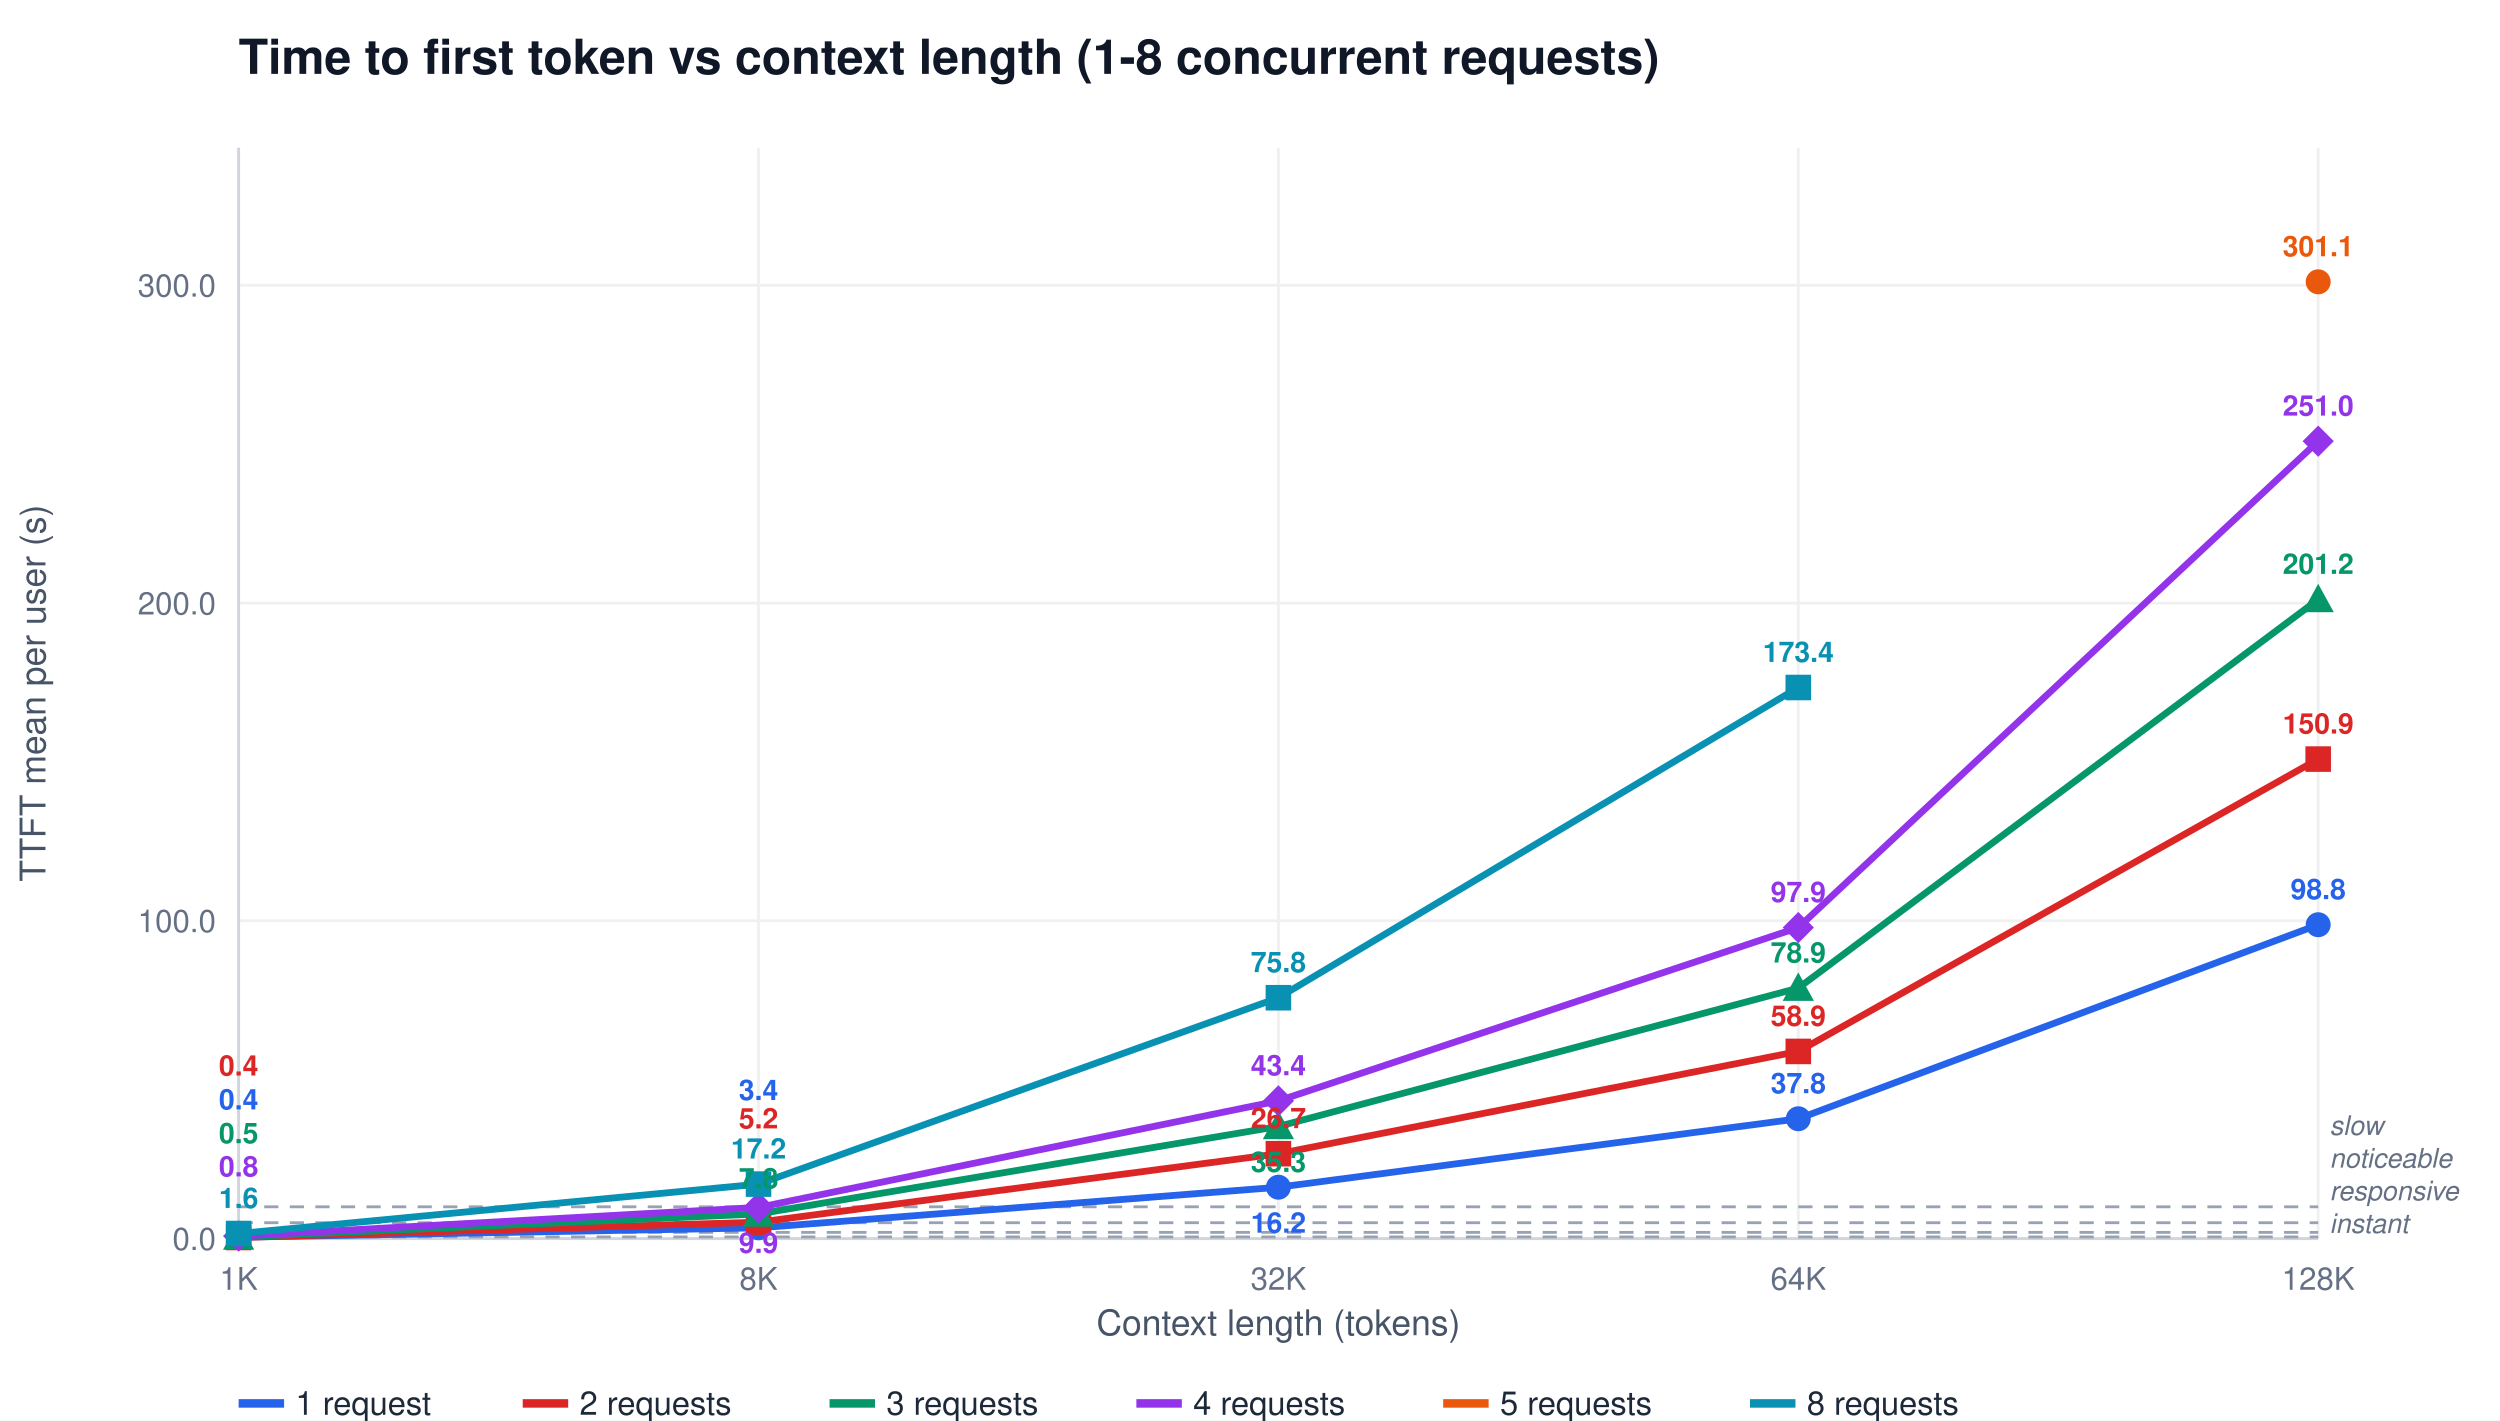
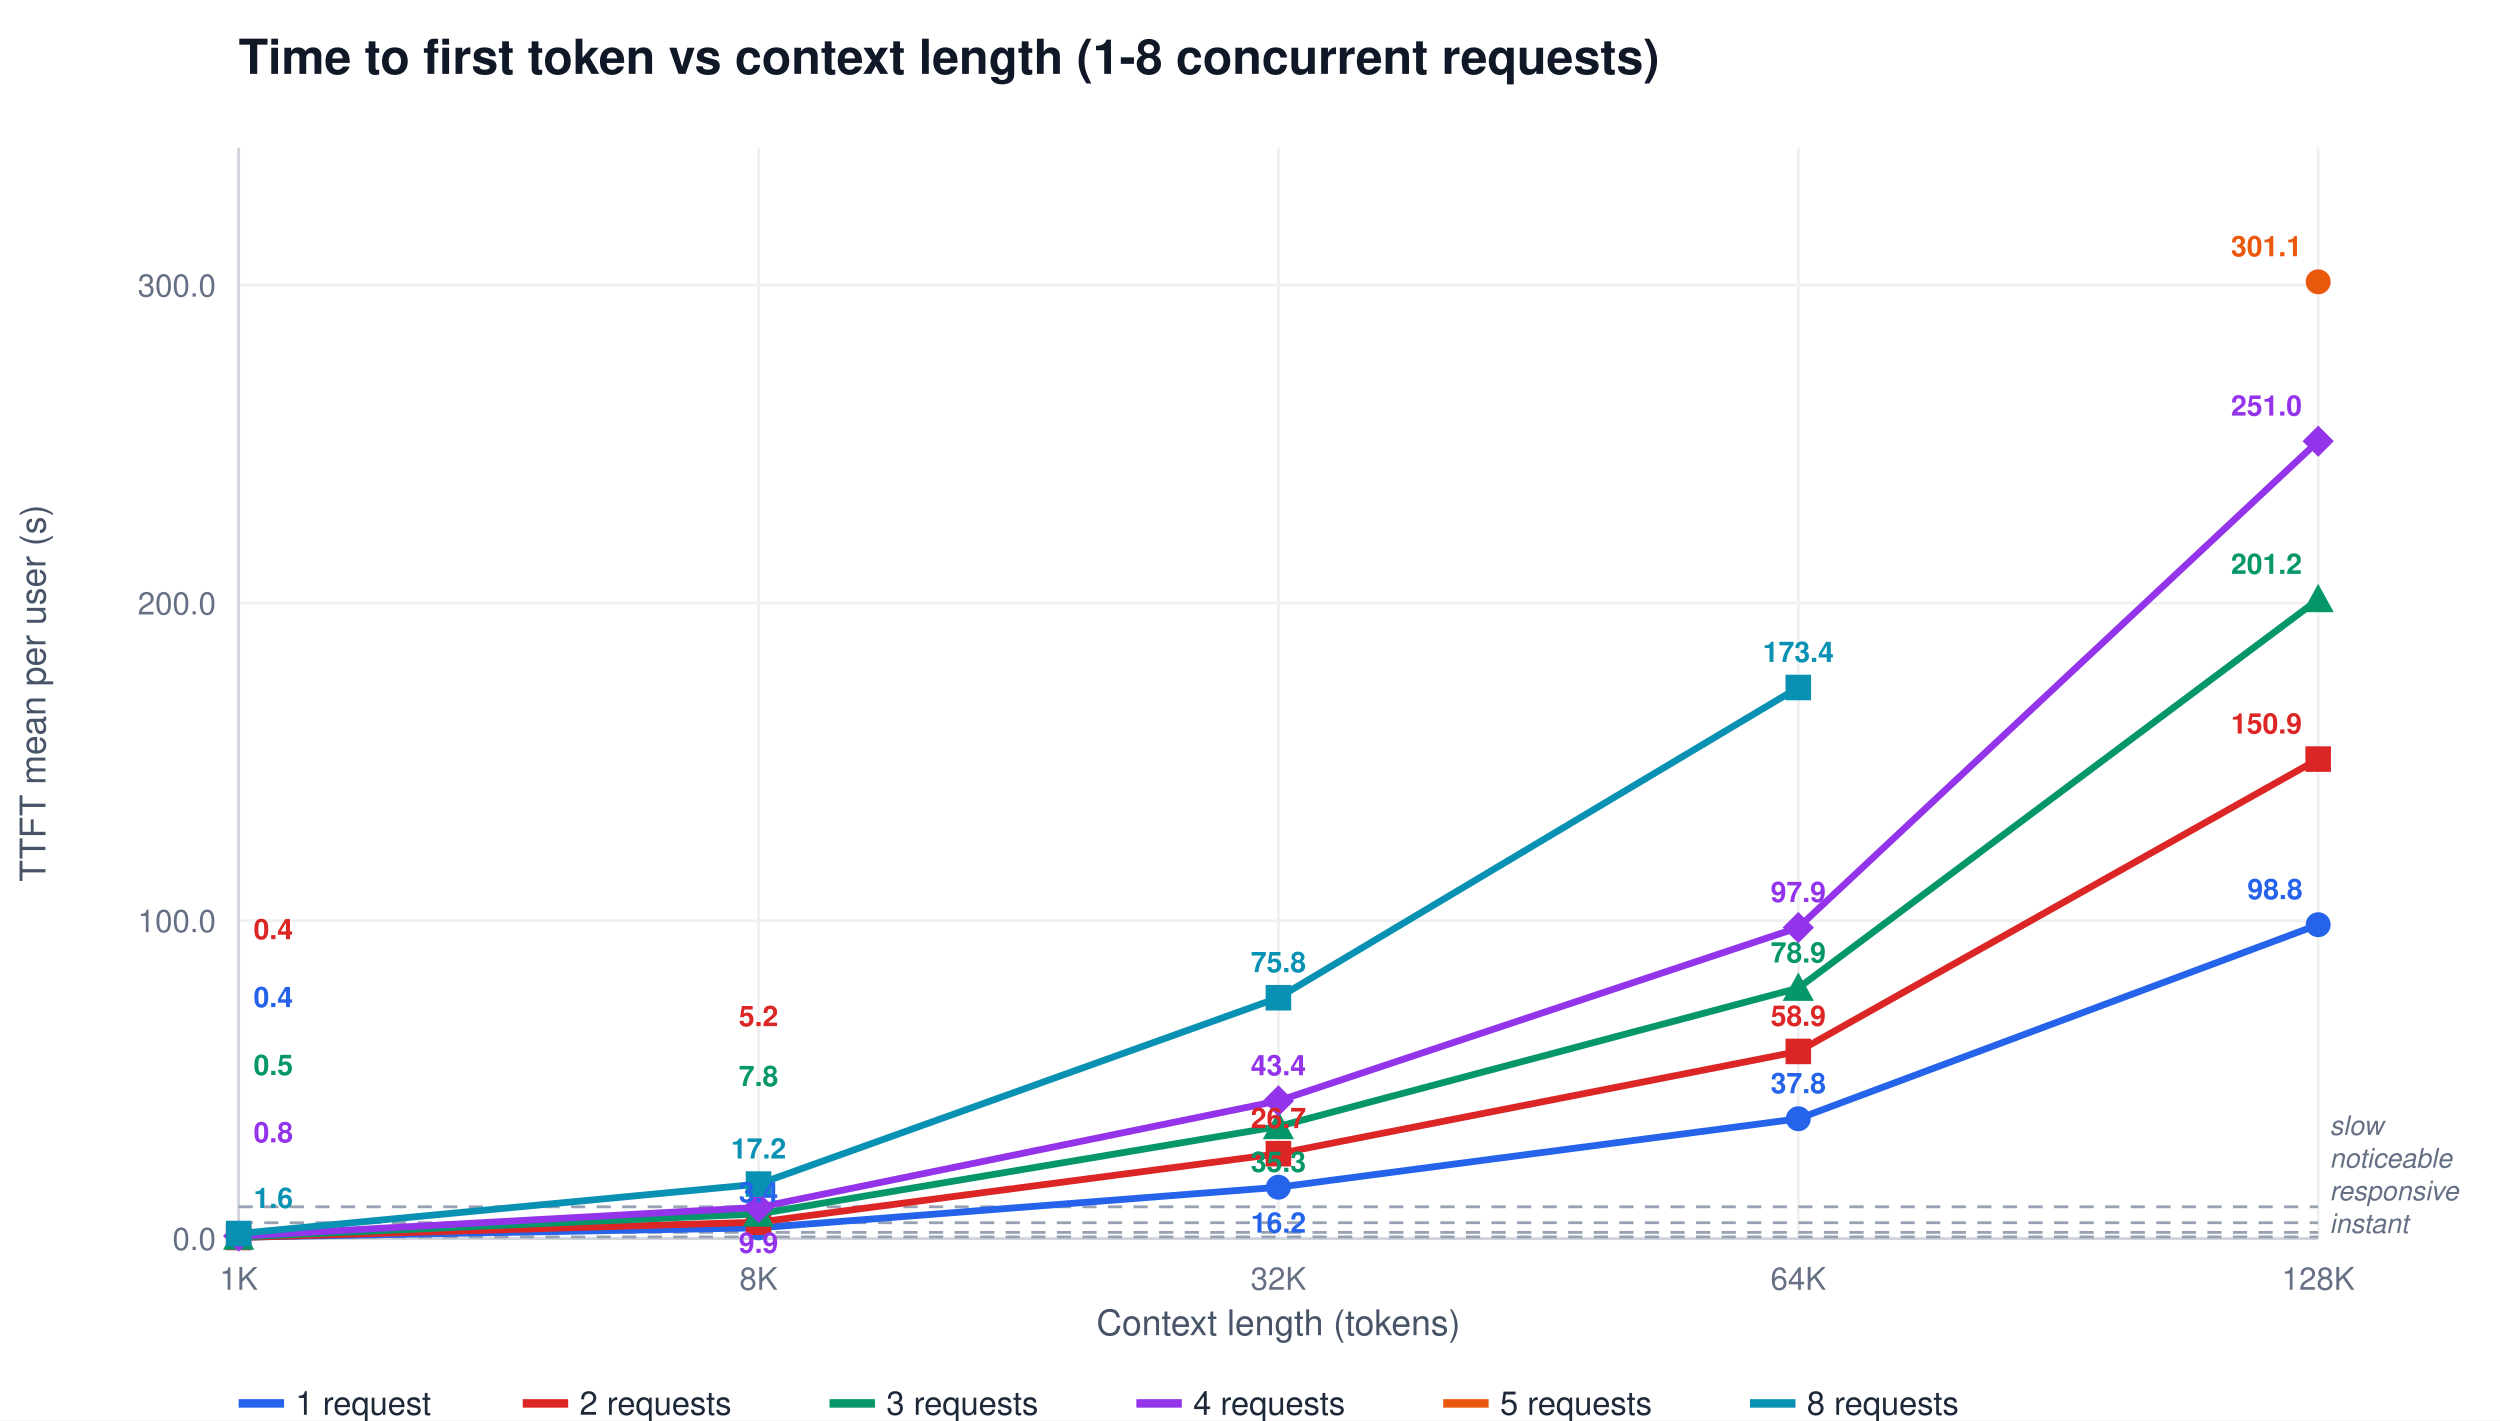
<svg xmlns="http://www.w3.org/2000/svg" width="880" height="500" viewBox="0 0 880 500" font-family="Segoe UI, Helvetica, Arial, sans-serif">
  <rect width="880" height="500" fill="#ffffff" />
  <text x="84" y="26" font-size="17" font-weight="600" fill="#101828">Time to first token vs context length (1-8 concurrent requests)</text>
  <line x1="84" y1="436.0" x2="816" y2="436.0" stroke="#f0f0f0" stroke-width="1" />
  <text x="76" y="440.0" font-size="11" fill="#667085" text-anchor="end">0.0</text>
  <line x1="84" y1="324.1" x2="816" y2="324.1" stroke="#f0f0f0" stroke-width="1" />
  <text x="76" y="328.1" font-size="11" fill="#667085" text-anchor="end">100.0</text>
  <line x1="84" y1="212.3" x2="816" y2="212.3" stroke="#f0f0f0" stroke-width="1" />
  <text x="76" y="216.3" font-size="11" fill="#667085" text-anchor="end">200.0</text>
  <line x1="84" y1="100.4" x2="816" y2="100.4" stroke="#f0f0f0" stroke-width="1" />
  <text x="76" y="104.4" font-size="11" fill="#667085" text-anchor="end">300.0</text>
  <line x1="84.0" y1="52" x2="84.0" y2="436" stroke="#f0f0f0" stroke-width="1" />
  <text x="84.0" y="454" font-size="11" fill="#667085" text-anchor="middle">1K</text>
  <line x1="267.0" y1="52" x2="267.0" y2="436" stroke="#f0f0f0" stroke-width="1" />
  <text x="267.0" y="454" font-size="11" fill="#667085" text-anchor="middle">8K</text>
  <line x1="450.0" y1="52" x2="450.0" y2="436" stroke="#f0f0f0" stroke-width="1" />
  <text x="450.0" y="454" font-size="11" fill="#667085" text-anchor="middle">32K</text>
  <line x1="633.0" y1="52" x2="633.0" y2="436" stroke="#f0f0f0" stroke-width="1" />
  <text x="633.0" y="454" font-size="11" fill="#667085" text-anchor="middle">64K</text>
  <line x1="816.0" y1="52" x2="816.0" y2="436" stroke="#f0f0f0" stroke-width="1" />
  <text x="816.0" y="454" font-size="11" fill="#667085" text-anchor="middle">128K</text>
  <line x1="84" y1="436" x2="816" y2="436" stroke="#d0d5dd" stroke-width="1" />
  <line x1="84" y1="52" x2="84" y2="436" stroke="#d0d5dd" stroke-width="1" />
  <line x1="84" y1="424.8" x2="816" y2="424.8" stroke="#98a2b3" stroke-width="1" stroke-dasharray="5 4" />
  <text x="820" y="399.5" font-size="9.5" fill="#667085" font-style="italic">slow</text>
  <line x1="84" y1="430.4" x2="816" y2="430.4" stroke="#98a2b3" stroke-width="1" stroke-dasharray="5 4" />
  <text x="820" y="411.0" font-size="9.5" fill="#667085" font-style="italic">noticeable</text>
  <line x1="84" y1="433.8" x2="816" y2="433.8" stroke="#98a2b3" stroke-width="1" stroke-dasharray="5 4" />
  <text x="820" y="422.5" font-size="9.5" fill="#667085" font-style="italic">responsive</text>
  <line x1="84" y1="435.4" x2="816" y2="435.4" stroke="#98a2b3" stroke-width="1" stroke-dasharray="5 4" />
  <text x="820" y="434.0" font-size="9.5" fill="#667085" font-style="italic">instant</text>
  <polyline points="84.0,435.5 267.0,432.2 450.0,417.9 633.0,393.8 816.0,325.5" fill="none" stroke="#2563eb" stroke-width="2.4" />
  <circle cx="84.0" cy="435.5" r="4.4" fill="#2563eb" />
  <circle cx="267.0" cy="432.2" r="4.4" fill="#2563eb" />
  <circle cx="450.0" cy="417.9" r="4.4" fill="#2563eb" />
  <circle cx="633.0" cy="393.8" r="4.4" fill="#2563eb" />
  <circle cx="816.0" cy="325.5" r="4.4" fill="#2563eb" />
  <polyline points="84.0,435.6 267.0,430.2 450.0,406.1 633.0,370.1 816.0,267.2" fill="none" stroke="#dc2626" stroke-width="2.4" />
  <rect x="79.5" y="431.1" width="9" height="9" fill="#dc2626" />
  <rect x="262.5" y="425.7" width="9" height="9" fill="#dc2626" />
  <rect x="445.5" y="401.6" width="9" height="9" fill="#dc2626" />
  <rect x="628.5" y="365.6" width="9" height="9" fill="#dc2626" />
  <rect x="811.5" y="262.7" width="9" height="9" fill="#dc2626" />
  <polyline points="84.0,435.4 267.0,427.3 450.0,396.5 633.0,347.8 816.0,211.0" fill="none" stroke="#059669" stroke-width="2.4" />
  <polygon points="84.0,429.9 78.5,439.9 89.5,439.9" fill="#059669" />
  <polygon points="267.0,421.8 261.5,431.8 272.5,431.8" fill="#059669" />
  <polygon points="450.0,391.0 444.5,401.0 455.5,401.0" fill="#059669" />
  <polygon points="633.0,342.3 627.5,352.3 638.5,352.3" fill="#059669" />
  <polygon points="816.0,205.5 810.5,215.5 821.5,215.5" fill="#059669" />
  <polyline points="84.0,435.1 267.0,425.0 450.0,387.5 633.0,326.5 816.0,155.3" fill="none" stroke="#9333ea" stroke-width="2.4" />
  <polygon points="84.0,429.6 89.5,435.1 84.0,440.6 78.5,435.1" fill="#9333ea" />
  <polygon points="267.0,419.5 272.5,425.0 267.0,430.5 261.5,425.0" fill="#9333ea" />
  <polygon points="450.0,382.0 455.5,387.5 450.0,393.0 444.5,387.5" fill="#9333ea" />
  <polygon points="633.0,321.0 638.5,326.5 633.0,332.0 627.5,326.5" fill="#9333ea" />
  <polygon points="816.0,149.8 821.5,155.3 816.0,160.8 810.5,155.3" fill="#9333ea" />
  <circle cx="816.0" cy="99.2" r="4.4" fill="#ea580c" />
  <polyline points="84.0,434.2 267.0,416.8 450.0,351.2 633.0,242.0" fill="none" stroke="#0891b2" stroke-width="2.4" />
  <rect x="79.5" y="429.7" width="9" height="9" fill="#0891b2" />
  <rect x="262.5" y="412.3" width="9" height="9" fill="#0891b2" />
  <rect x="445.5" y="346.7" width="9" height="9" fill="#0891b2" />
  <rect x="628.5" y="237.5" width="9" height="9" fill="#0891b2" />
-   <text x="84.0" y="425.2" font-size="10" fill="#0891b2" text-anchor="middle" font-weight="600">1.6</text>
-   <text x="84.0" y="414.1" font-size="10" fill="#9333ea" text-anchor="middle" font-weight="600">0.8</text>
-   <text x="84.0" y="402.4" font-size="10" fill="#059669" text-anchor="middle" font-weight="600">0.5</text>
-   <text x="84.0" y="390.5" font-size="10" fill="#2563eb" text-anchor="middle" font-weight="600">0.4</text>
-   <text x="84.0" y="378.6" font-size="10" fill="#dc2626" text-anchor="middle" font-weight="600">0.4</text>
+   <text x="96.2" y="425.2" font-size="10" fill="#0891b2" text-anchor="middle" font-weight="600">1.6</text>
+   <text x="96.2" y="402.1" font-size="10" fill="#9333ea" text-anchor="middle" font-weight="600">0.8</text>
+   <text x="96.2" y="378.4" font-size="10" fill="#059669" text-anchor="middle" font-weight="600">0.5</text>
+   <text x="96.2" y="354.5" font-size="10" fill="#2563eb" text-anchor="middle" font-weight="600">0.4</text>
+   <text x="96.2" y="330.6" font-size="10" fill="#dc2626" text-anchor="middle" font-weight="600">0.4</text>
  <text x="267.0" y="407.8" font-size="10" fill="#0891b2" text-anchor="middle" font-weight="600">17.2</text>
  <text x="267.0" y="441.0" font-size="10" fill="#9333ea" text-anchor="middle" font-weight="600">9.9</text>
-   <text x="267.0" y="418.3" font-size="10" fill="#059669" text-anchor="middle" font-weight="600">7.8</text>
-   <text x="267.0" y="397.2" font-size="10" fill="#dc2626" text-anchor="middle" font-weight="600">5.2</text>
-   <text x="267.0" y="387.2" font-size="10" fill="#2563eb" text-anchor="middle" font-weight="600">3.4</text>
+   <text x="267.0" y="382.3" font-size="10" fill="#059669" text-anchor="middle" font-weight="600">7.8</text>
+   <text x="267.0" y="361.2" font-size="10" fill="#dc2626" text-anchor="middle" font-weight="600">5.2</text>
+   <text x="267.0" y="423.2" font-size="10" fill="#2563eb" text-anchor="middle" font-weight="600">3.4</text>
  <text x="450.0" y="342.2" font-size="10" fill="#0891b2" text-anchor="middle" font-weight="600">75.8</text>
  <text x="450.0" y="378.5" font-size="10" fill="#9333ea" text-anchor="middle" font-weight="600">43.4</text>
  <text x="450.0" y="412.5" font-size="10" fill="#059669" text-anchor="middle" font-weight="600">35.3</text>
  <text x="450.0" y="397.1" font-size="10" fill="#dc2626" text-anchor="middle" font-weight="600">26.7</text>
  <text x="450.0" y="433.9" font-size="10" fill="#2563eb" text-anchor="middle" font-weight="600">16.2</text>
  <text x="633.0" y="233.0" font-size="10" fill="#0891b2" text-anchor="middle" font-weight="600">173.4</text>
  <text x="633.0" y="317.5" font-size="10" fill="#9333ea" text-anchor="middle" font-weight="600">97.9</text>
  <text x="633.0" y="338.8" font-size="10" fill="#059669" text-anchor="middle" font-weight="600">78.9</text>
  <text x="633.0" y="361.1" font-size="10" fill="#dc2626" text-anchor="middle" font-weight="600">58.9</text>
  <text x="633.0" y="384.8" font-size="10" fill="#2563eb" text-anchor="middle" font-weight="600">37.8</text>
-   <text x="816.0" y="90.2" font-size="10" fill="#ea580c" text-anchor="middle" font-weight="600">301.1</text>
-   <text x="816.0" y="146.3" font-size="10" fill="#9333ea" text-anchor="middle" font-weight="600">251.0</text>
-   <text x="816.0" y="202.0" font-size="10" fill="#059669" text-anchor="middle" font-weight="600">201.2</text>
-   <text x="816.0" y="258.2" font-size="10" fill="#dc2626" text-anchor="middle" font-weight="600">150.9</text>
-   <text x="816.0" y="316.5" font-size="10" fill="#2563eb" text-anchor="middle" font-weight="600">98.8</text>
+   <text x="797.8" y="90.2" font-size="10" fill="#ea580c" text-anchor="middle" font-weight="600">301.1</text>
+   <text x="797.8" y="146.3" font-size="10" fill="#9333ea" text-anchor="middle" font-weight="600">251.0</text>
+   <text x="797.8" y="202.0" font-size="10" fill="#059669" text-anchor="middle" font-weight="600">201.2</text>
+   <text x="797.8" y="258.2" font-size="10" fill="#dc2626" text-anchor="middle" font-weight="600">150.9</text>
+   <text x="800.8" y="316.5" font-size="10" fill="#2563eb" text-anchor="middle" font-weight="600">98.8</text>
  <line x1="84" y1="494" x2="100" y2="494" stroke="#2563eb" stroke-width="3" />
  <text x="104" y="498" font-size="11.5" fill="#1d2939">1 request</text>
  <line x1="184" y1="494" x2="200" y2="494" stroke="#dc2626" stroke-width="3" />
  <text x="204" y="498" font-size="11.5" fill="#1d2939">2 requests</text>
  <line x1="292" y1="494" x2="308" y2="494" stroke="#059669" stroke-width="3" />
  <text x="312" y="498" font-size="11.5" fill="#1d2939">3 requests</text>
  <line x1="400" y1="494" x2="416" y2="494" stroke="#9333ea" stroke-width="3" />
  <text x="420" y="498" font-size="11.5" fill="#1d2939">4 requests</text>
  <line x1="508" y1="494" x2="524" y2="494" stroke="#ea580c" stroke-width="3" />
  <text x="528" y="498" font-size="11.5" fill="#1d2939">5 requests</text>
  <line x1="616" y1="494" x2="632" y2="494" stroke="#0891b2" stroke-width="3" />
  <text x="636" y="498" font-size="11.5" fill="#1d2939">8 requests</text>
  <text x="450" y="470" font-size="12.5" fill="#475467" text-anchor="middle">Context length (tokens)</text>
  <text x="16" y="244" font-size="12.5" fill="#475467" text-anchor="middle" transform="rotate(-90 16 244)">TTFT mean per user (s)</text>
</svg>
